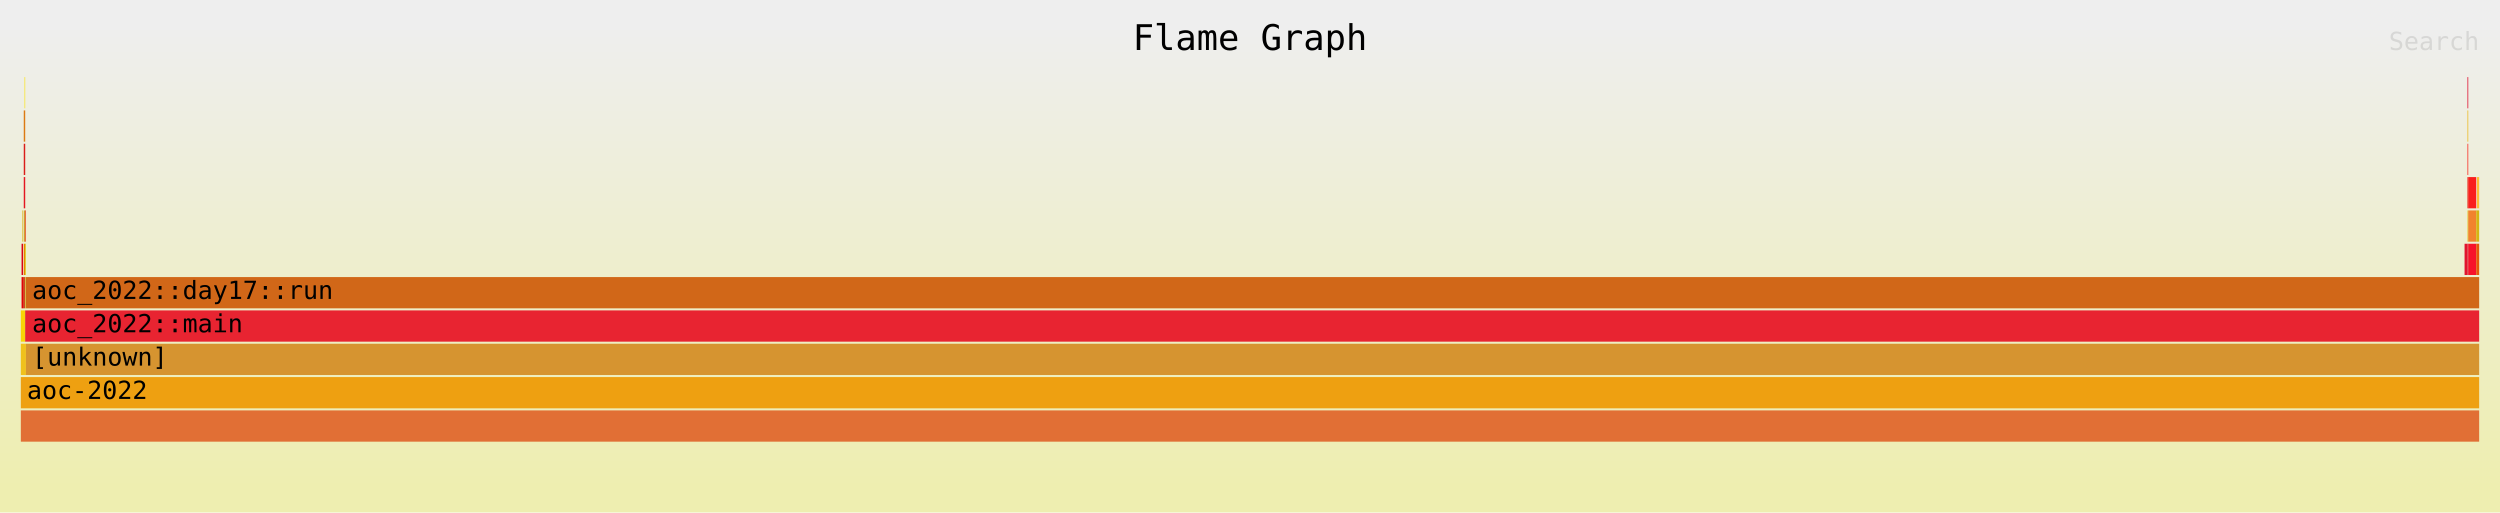
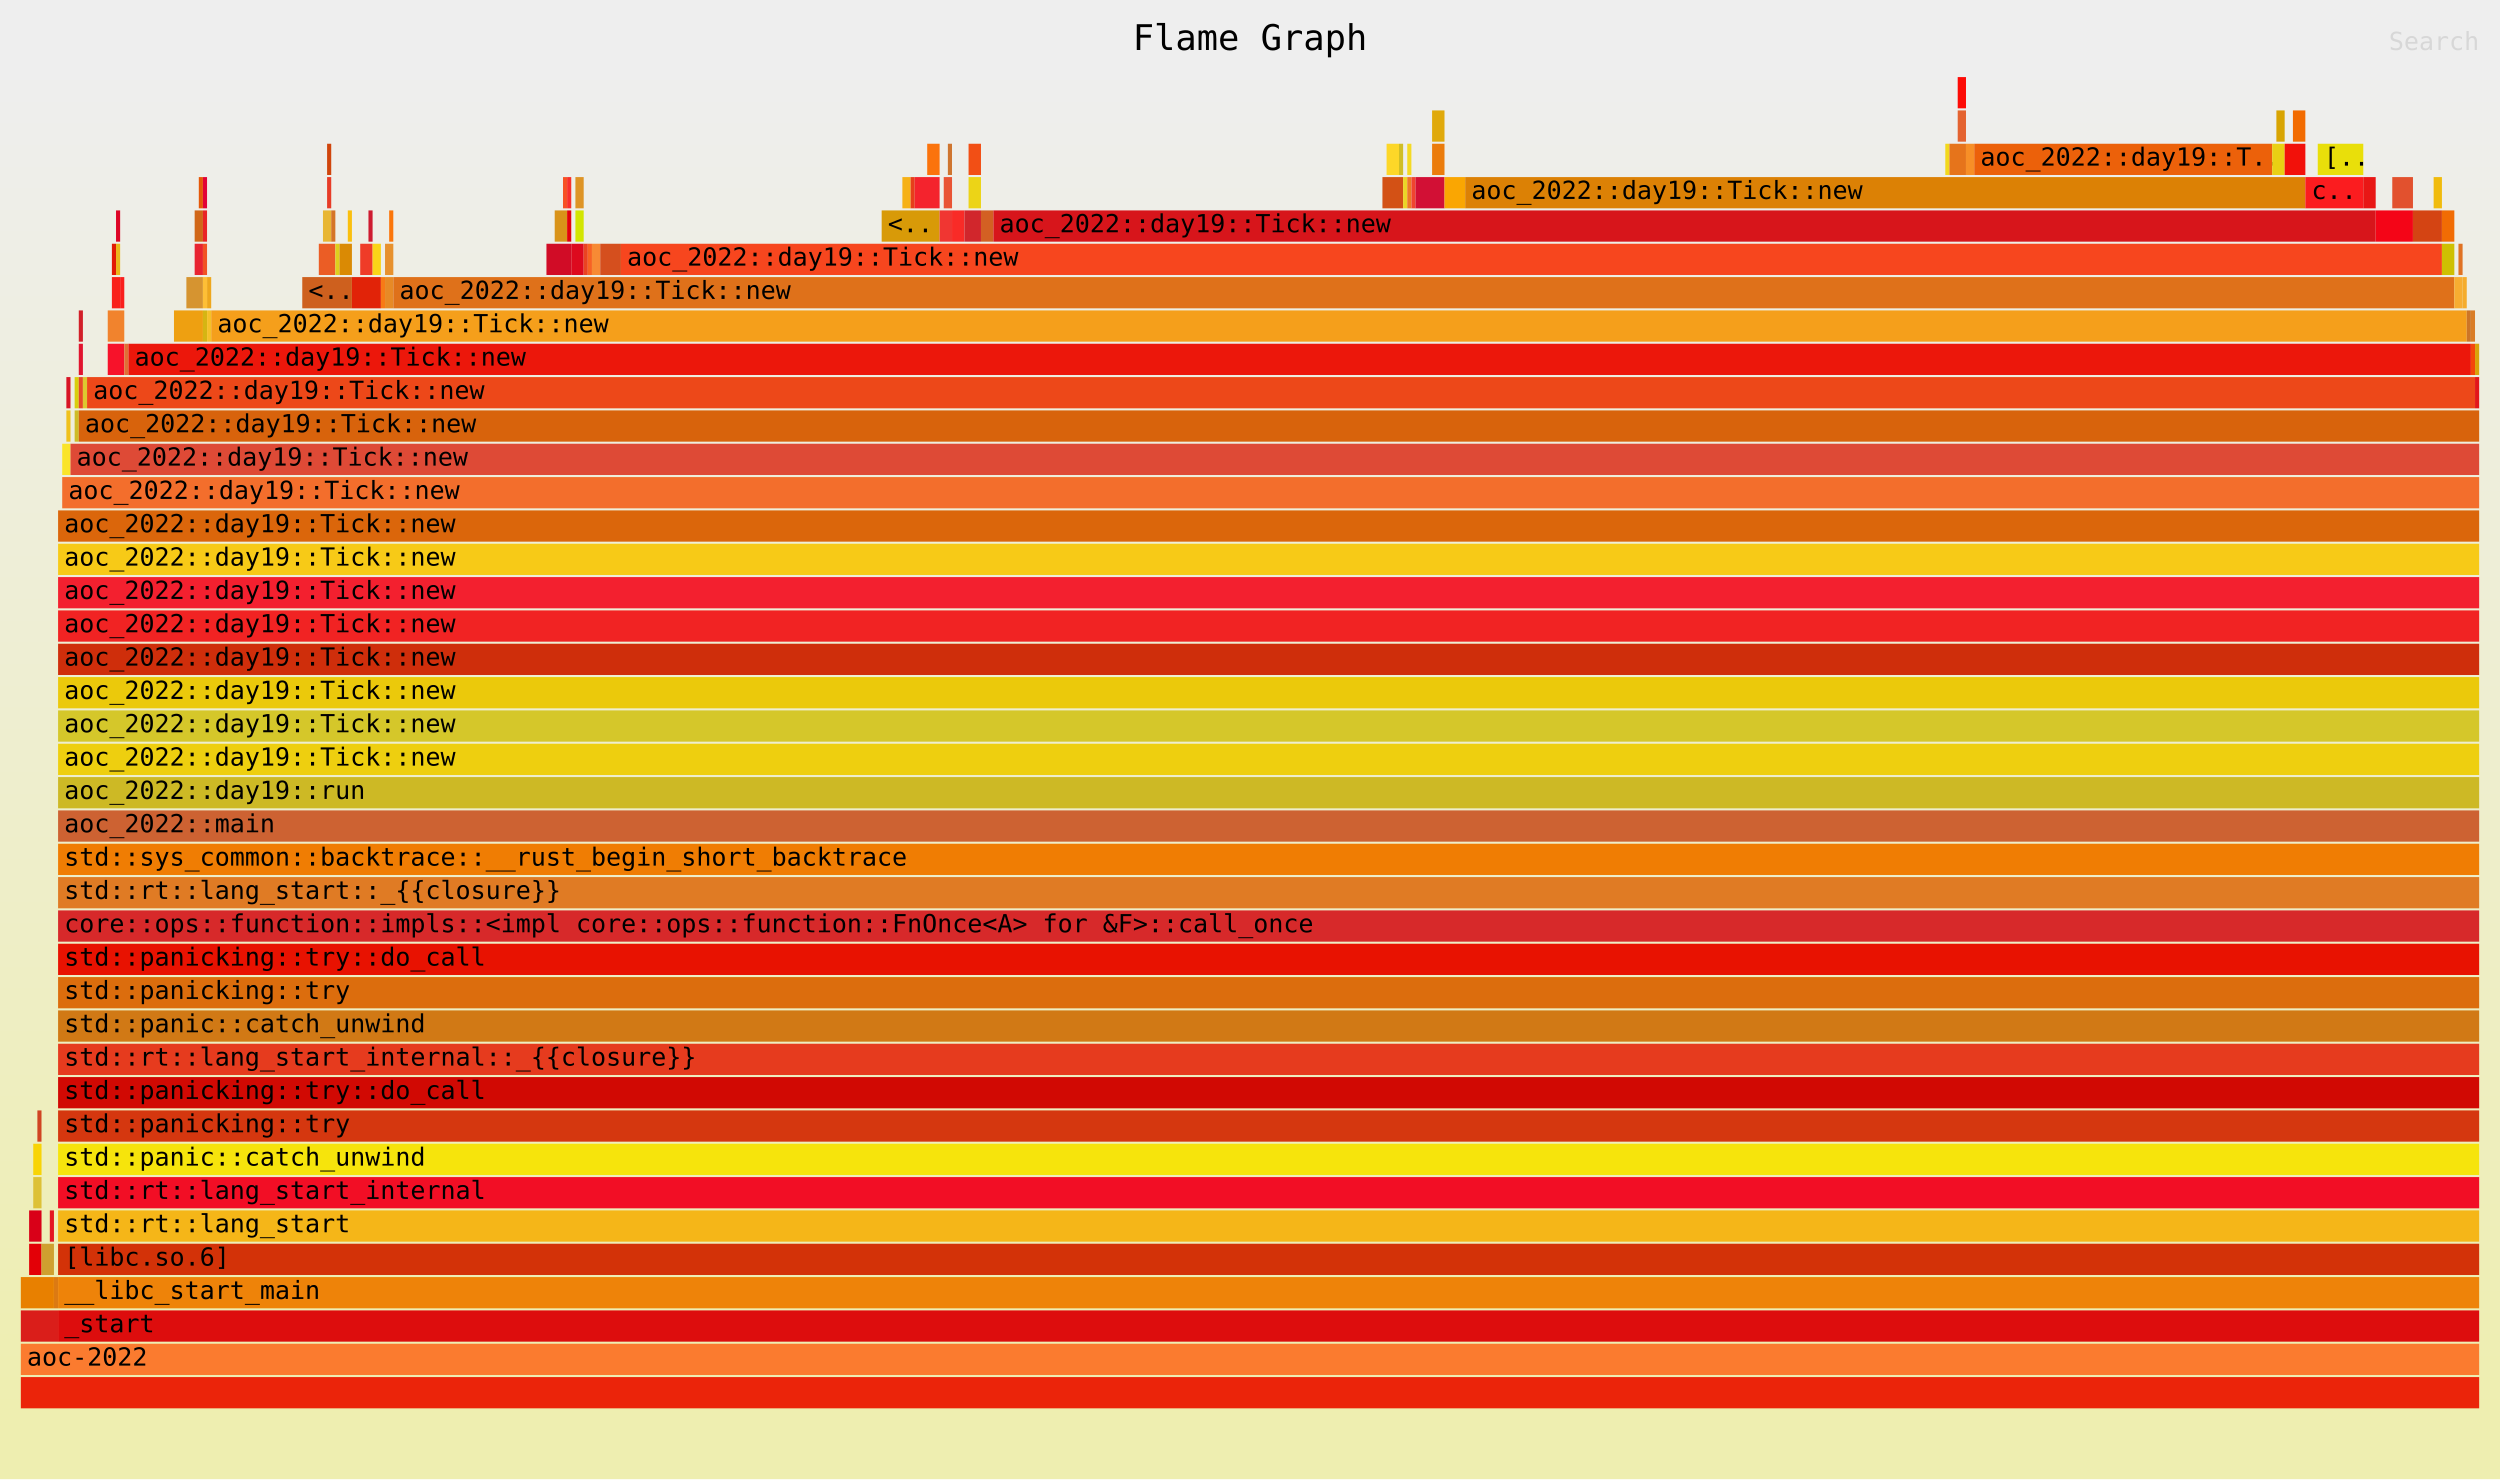
- <svg xmlns="http://www.w3.org/2000/svg" xmlns:ns1="http://github.com/jonhoo/inferno" version="1.1" width="1200" height="246" viewBox="0 0 1200 246">
+ <svg xmlns="http://www.w3.org/2000/svg" xmlns:ns1="http://github.com/jonhoo/inferno" version="1.1" width="1200" height="710" viewBox="0 0 1200 710">
  <defs>
    <linearGradient id="background" y1="0" y2="1" x1="0" x2="0">
      <stop stop-color="#eeeeee" offset="5%" />
      <stop stop-color="#eeeeb0" offset="95%" />
    </linearGradient>
  </defs>
  <style type="text/css">
text { font-family:monospace; font-size:12px }
#title { text-anchor:middle; font-size:17px; }
#matched { text-anchor:end; }
#search { text-anchor:end; opacity:0.1; cursor:pointer; }
#search:hover, #search.show { opacity:1; }
#subtitle { text-anchor:middle; font-color:rgb(160,160,160); }
#unzoom { cursor:pointer; }
#frames &gt; *:hover { stroke:black; stroke-width:0.5; cursor:pointer; }
.hide { display:none; }
.parent { opacity:0.5; }
</style>
-   <rect x="0" y="0" width="100%" height="246" fill="url(#background)" />
+   <rect x="0" y="0" width="100%" height="710" fill="url(#background)" />
  <text id="title" fill="rgb(0,0,0)" x="50%" y="24.00">Flame Graph</text>
-   <text id="details" fill="rgb(0,0,0)" x="10" y="229.00"> </text>
+   <text id="details" fill="rgb(0,0,0)" x="10" y="693.00"> </text>
  <text id="unzoom" class="hide" fill="rgb(0,0,0)" x="10" y="24.00">Reset Zoom</text>
  <text id="search" fill="rgb(0,0,0)" x="1190" y="24.00">Search</text>
-   <text id="matched" fill="rgb(0,0,0)" x="1190" y="229.00"> </text>
-   <svg id="frames" x="10" width="1180" total_samples="3366">
-     <g>
-       <rect x="0.03%" y="133" width="0.059%" height="15" fill="rgb(227,0,7)" ns1:x="1" ns1:w="2" />
-       <text x="0.28%" y="143.50" />
-     </g>
-     <g>
-       <rect x="0.03%" y="117" width="0.059%" height="15" fill="rgb(217,0,24)" ns1:x="1" ns1:w="2" />
-       <text x="0.28%" y="127.50" />
-     </g>
-     <g>
-       <rect x="0.059%" y="101" width="0.03%" height="15" fill="rgb(221,193,54)" ns1:x="2" ns1:w="1" />
-       <text x="0.309%" y="111.50" />
-     </g>
-     <g>
-       <rect x="0%" y="149" width="0.178%" height="15" fill="rgb(248,212,6)" ns1:x="0" ns1:w="6" />
-       <text x="0.25%" y="159.50" />
-     </g>
-     <g>
-       <rect x="0.089%" y="133" width="0.089%" height="15" fill="rgb(208,68,35)" ns1:x="3" ns1:w="3" />
-       <text x="0.339%" y="143.50" />
-     </g>
-     <g>
-       <rect x="0.119%" y="117" width="0.059%" height="15" fill="rgb(232,128,0)" ns1:x="4" ns1:w="2" />
-       <text x="0.369%" y="127.50" />
-     </g>
-     <g>
-       <rect x="0.119%" y="101" width="0.059%" height="15" fill="rgb(207,160,47)" ns1:x="4" ns1:w="2" />
-       <text x="0.369%" y="111.50" />
-     </g>
-     <g>
-       <rect x="0.119%" y="85" width="0.059%" height="15" fill="rgb(228,23,34)" ns1:x="4" ns1:w="2" />
-       <text x="0.369%" y="95.50" />
-     </g>
-     <g>
-       <rect x="0.119%" y="69" width="0.059%" height="15" fill="rgb(218,30,26)" ns1:x="4" ns1:w="2" />
-       <text x="0.369%" y="79.50" />
-     </g>
-     <g>
-       <rect x="0.119%" y="53" width="0.059%" height="15" fill="rgb(220,122,19)" ns1:x="4" ns1:w="2" />
-       <text x="0.369%" y="63.50" />
-     </g>
-     <g>
-       <rect x="0.148%" y="37" width="0.03%" height="15" fill="rgb(250,228,42)" ns1:x="5" ns1:w="1" />
-       <text x="0.399%" y="47.50" />
-     </g>
-     <g>
-       <rect x="0%" y="165" width="0.208%" height="15" fill="rgb(240,193,28)" ns1:x="0" ns1:w="7" />
-       <text x="0.25%" y="175.50" />
-     </g>
-     <g>
-       <rect x="0.178%" y="149" width="0.03%" height="15" fill="rgb(216,20,37)" ns1:x="6" ns1:w="1" />
-       <text x="0.428%" y="159.50" />
-     </g>
-     <g>
-       <rect x="0.178%" y="133" width="0.03%" height="15" fill="rgb(206,188,39)" ns1:x="6" ns1:w="1" />
-       <text x="0.428%" y="143.50" />
-     </g>
-     <g>
-       <rect x="0.178%" y="117" width="0.03%" height="15" fill="rgb(217,207,13)" ns1:x="6" ns1:w="1" />
-       <text x="0.428%" y="127.50" />
-     </g>
-     <g>
-       <rect x="0.178%" y="101" width="0.03%" height="15" fill="rgb(231,73,38)" ns1:x="6" ns1:w="1" />
-       <text x="0.428%" y="111.50" />
-     </g>
-     <g>
-       <rect x="99.406%" y="117" width="0.119%" height="15" fill="rgb(225,20,46)" ns1:x="3346" ns1:w="4" />
-       <text x="99.656%" y="127.50" />
-     </g>
-     <g>
-       <rect x="99.525%" y="117" width="0.03%" height="15" fill="rgb(210,31,41)" ns1:x="3350" ns1:w="1" />
-       <text x="99.775%" y="127.50" />
-     </g>
-     <g>
-       <rect x="99.525%" y="101" width="0.03%" height="15" fill="rgb(221,200,47)" ns1:x="3350" ns1:w="1" />
-       <text x="99.775%" y="111.50" />
-     </g>
-     <g>
-       <rect x="99.525%" y="85" width="0.03%" height="15" fill="rgb(226,26,5)" ns1:x="3350" ns1:w="1" />
-       <text x="99.775%" y="95.50" />
-     </g>
-     <g>
-       <rect x="99.525%" y="69" width="0.03%" height="15" fill="rgb(249,33,26)" ns1:x="3350" ns1:w="1" />
-       <text x="99.775%" y="79.50" />
-     </g>
-     <g>
-       <rect x="99.525%" y="53" width="0.03%" height="15" fill="rgb(235,183,28)" ns1:x="3350" ns1:w="1" />
-       <text x="99.775%" y="63.50" />
-     </g>
-     <g>
-       <rect x="99.525%" y="37" width="0.03%" height="15" fill="rgb(221,5,38)" ns1:x="3350" ns1:w="1" />
-       <text x="99.775%" y="47.50" />
-     </g>
-     <g>
-       <rect x="99.554%" y="117" width="0.327%" height="15" fill="rgb(247,18,42)" ns1:x="3351" ns1:w="11" />
-       <text x="99.804%" y="127.50" />
-     </g>
-     <g>
-       <rect x="99.554%" y="101" width="0.327%" height="15" fill="rgb(241,131,45)" ns1:x="3351" ns1:w="11" />
-       <text x="99.804%" y="111.50" />
-     </g>
-     <g>
-       <rect x="99.554%" y="85" width="0.327%" height="15" fill="rgb(249,31,29)" ns1:x="3351" ns1:w="11" />
-       <text x="99.804%" y="95.50" />
-     </g>
-     <g>
-       <rect x="0%" y="197" width="100%" height="15" fill="rgb(225,111,53)" ns1:x="0" ns1:w="3366" />
-       <text x="0.25%" y="207.50" />
-     </g>
-     <g>
-       <rect x="0%" y="181" width="100%" height="15" fill="rgb(238,160,17)" ns1:x="0" ns1:w="3366" />
-       <text x="0.25%" y="191.50">aoc-2022</text>
-     </g>
-     <g>
-       <rect x="0.208%" y="165" width="99.792%" height="15" fill="rgb(214,148,48)" ns1:x="7" ns1:w="3359" />
-       <text x="0.458%" y="175.50">[unknown]</text>
-     </g>
-     <g>
-       <rect x="0.208%" y="149" width="99.792%" height="15" fill="rgb(232,36,49)" ns1:x="7" ns1:w="3359" />
-       <text x="0.458%" y="159.50">aoc_2022::main</text>
-     </g>
-     <g>
-       <rect x="0.208%" y="133" width="99.792%" height="15" fill="rgb(209,103,24)" ns1:x="7" ns1:w="3359" />
-       <text x="0.458%" y="143.50">aoc_2022::day17::run</text>
-     </g>
-     <g>
-       <rect x="99.881%" y="117" width="0.119%" height="15" fill="rgb(229,88,8)" ns1:x="3362" ns1:w="4" />
-       <text x="100.131%" y="127.50" />
-     </g>
-     <g>
-       <rect x="99.881%" y="101" width="0.119%" height="15" fill="rgb(213,181,19)" ns1:x="3362" ns1:w="4" />
-       <text x="100.131%" y="111.50" />
-     </g>
-     <g>
-       <rect x="99.911%" y="85" width="0.089%" height="15" fill="rgb(254,191,54)" ns1:x="3363" ns1:w="3" />
-       <text x="100.161%" y="95.50" />
+   <text id="matched" fill="rgb(0,0,0)" x="1190" y="693.00"> </text>
+   <svg id="frames" x="10" width="1180" total_samples="594">
+     <g>
+       <rect x="0.337%" y="597" width="0.505%" height="15" fill="rgb(227,0,7)" ns1:x="2" ns1:w="3" />
+       <text x="0.587%" y="607.50" />
+     </g>
+     <g>
+       <rect x="0.337%" y="581" width="0.505%" height="15" fill="rgb(217,0,24)" ns1:x="2" ns1:w="3" />
+       <text x="0.587%" y="591.50" />
+     </g>
+     <g>
+       <rect x="0.505%" y="565" width="0.337%" height="15" fill="rgb(221,193,54)" ns1:x="3" ns1:w="2" />
+       <text x="0.755%" y="575.50" />
+     </g>
+     <g>
+       <rect x="0.505%" y="549" width="0.337%" height="15" fill="rgb(248,212,6)" ns1:x="3" ns1:w="2" />
+       <text x="0.755%" y="559.50" />
+     </g>
+     <g>
+       <rect x="0.673%" y="533" width="0.168%" height="15" fill="rgb(208,68,35)" ns1:x="4" ns1:w="1" />
+       <text x="0.923%" y="543.50" />
+     </g>
+     <g>
+       <rect x="0%" y="613" width="1.347%" height="15" fill="rgb(232,128,0)" ns1:x="0" ns1:w="8" />
+       <text x="0.25%" y="623.50" />
+     </g>
+     <g>
+       <rect x="0.842%" y="597" width="0.505%" height="15" fill="rgb(207,160,47)" ns1:x="5" ns1:w="3" />
+       <text x="1.092%" y="607.50" />
+     </g>
+     <g>
+       <rect x="1.179%" y="581" width="0.168%" height="15" fill="rgb(228,23,34)" ns1:x="7" ns1:w="1" />
+       <text x="1.429%" y="591.50" />
+     </g>
+     <g>
+       <rect x="0%" y="629" width="1.515%" height="15" fill="rgb(218,30,26)" ns1:x="0" ns1:w="9" />
+       <text x="0.25%" y="639.50" />
+     </g>
+     <g>
+       <rect x="1.347%" y="613" width="0.168%" height="15" fill="rgb(220,122,19)" ns1:x="8" ns1:w="1" />
+       <text x="1.597%" y="623.50" />
+     </g>
+     <g>
+       <rect x="1.683%" y="213" width="0.337%" height="15" fill="rgb(250,228,42)" ns1:x="10" ns1:w="2" />
+       <text x="1.933%" y="223.50" />
+     </g>
+     <g>
+       <rect x="1.852%" y="197" width="0.168%" height="15" fill="rgb(240,193,28)" ns1:x="11" ns1:w="1" />
+       <text x="2.102%" y="207.50" />
+     </g>
+     <g>
+       <rect x="1.852%" y="181" width="0.168%" height="15" fill="rgb(216,20,37)" ns1:x="11" ns1:w="1" />
+       <text x="2.102%" y="191.50" />
+     </g>
+     <g>
+       <rect x="2.189%" y="197" width="0.168%" height="15" fill="rgb(206,188,39)" ns1:x="13" ns1:w="1" />
+       <text x="2.439%" y="207.50" />
+     </g>
+     <g>
+       <rect x="2.189%" y="181" width="0.168%" height="15" fill="rgb(217,207,13)" ns1:x="13" ns1:w="1" />
+       <text x="2.439%" y="191.50" />
+     </g>
+     <g>
+       <rect x="2.357%" y="181" width="0.168%" height="15" fill="rgb(231,73,38)" ns1:x="14" ns1:w="1" />
+       <text x="2.607%" y="191.50" />
+     </g>
+     <g>
+       <rect x="2.357%" y="165" width="0.168%" height="15" fill="rgb(225,20,46)" ns1:x="14" ns1:w="1" />
+       <text x="2.607%" y="175.50" />
+     </g>
+     <g>
+       <rect x="2.357%" y="149" width="0.168%" height="15" fill="rgb(210,31,41)" ns1:x="14" ns1:w="1" />
+       <text x="2.607%" y="159.50" />
+     </g>
+     <g>
+       <rect x="2.525%" y="181" width="0.168%" height="15" fill="rgb(221,200,47)" ns1:x="15" ns1:w="1" />
+       <text x="2.775%" y="191.50" />
+     </g>
+     <g>
+       <rect x="3.704%" y="117" width="0.168%" height="15" fill="rgb(226,26,5)" ns1:x="22" ns1:w="1" />
+       <text x="3.954%" y="127.50" />
+     </g>
+     <g>
+       <rect x="3.704%" y="133" width="0.337%" height="15" fill="rgb(249,33,26)" ns1:x="22" ns1:w="2" />
+       <text x="3.954%" y="143.50" />
+     </g>
+     <g>
+       <rect x="3.872%" y="117" width="0.168%" height="15" fill="rgb(235,183,28)" ns1:x="23" ns1:w="1" />
+       <text x="4.122%" y="127.50" />
+     </g>
+     <g>
+       <rect x="3.872%" y="101" width="0.168%" height="15" fill="rgb(221,5,38)" ns1:x="23" ns1:w="1" />
+       <text x="4.122%" y="111.50" />
+     </g>
+     <g>
+       <rect x="3.535%" y="165" width="0.673%" height="15" fill="rgb(247,18,42)" ns1:x="21" ns1:w="4" />
+       <text x="3.785%" y="175.50" />
+     </g>
+     <g>
+       <rect x="3.535%" y="149" width="0.673%" height="15" fill="rgb(241,131,45)" ns1:x="21" ns1:w="4" />
+       <text x="3.785%" y="159.50" />
+     </g>
+     <g>
+       <rect x="4.04%" y="133" width="0.168%" height="15" fill="rgb(249,31,29)" ns1:x="24" ns1:w="1" />
+       <text x="4.29%" y="143.50" />
+     </g>
+     <g>
+       <rect x="4.209%" y="165" width="0.168%" height="15" fill="rgb(225,111,53)" ns1:x="25" ns1:w="1" />
+       <text x="4.459%" y="175.50" />
+     </g>
+     <g>
+       <rect x="6.229%" y="149" width="1.179%" height="15" fill="rgb(238,160,17)" ns1:x="37" ns1:w="7" />
+       <text x="6.479%" y="159.50" />
+     </g>
+     <g>
+       <rect x="6.734%" y="133" width="0.673%" height="15" fill="rgb(214,148,48)" ns1:x="40" ns1:w="4" />
+       <text x="6.984%" y="143.50" />
+     </g>
+     <g>
+       <rect x="7.071%" y="117" width="0.337%" height="15" fill="rgb(232,36,49)" ns1:x="42" ns1:w="2" />
+       <text x="7.321%" y="127.50" />
+     </g>
+     <g>
+       <rect x="7.071%" y="101" width="0.337%" height="15" fill="rgb(209,103,24)" ns1:x="42" ns1:w="2" />
+       <text x="7.321%" y="111.50" />
+     </g>
+     <g>
+       <rect x="7.239%" y="85" width="0.168%" height="15" fill="rgb(229,88,8)" ns1:x="43" ns1:w="1" />
+       <text x="7.489%" y="95.50" />
+     </g>
+     <g>
+       <rect x="7.407%" y="149" width="0.168%" height="15" fill="rgb(213,181,19)" ns1:x="44" ns1:w="1" />
+       <text x="7.657%" y="159.50" />
+     </g>
+     <g>
+       <rect x="7.407%" y="133" width="0.168%" height="15" fill="rgb(254,191,54)" ns1:x="44" ns1:w="1" />
+       <text x="7.657%" y="143.50" />
+     </g>
+     <g>
+       <rect x="7.407%" y="117" width="0.168%" height="15" fill="rgb(241,83,37)" ns1:x="44" ns1:w="1" />
+       <text x="7.657%" y="127.50" />
+     </g>
+     <g>
+       <rect x="7.407%" y="101" width="0.168%" height="15" fill="rgb(233,36,39)" ns1:x="44" ns1:w="1" />
+       <text x="7.657%" y="111.50" />
+     </g>
+     <g>
+       <rect x="7.407%" y="85" width="0.168%" height="15" fill="rgb(226,3,54)" ns1:x="44" ns1:w="1" />
+       <text x="7.657%" y="95.50" />
+     </g>
+     <g>
+       <rect x="7.576%" y="149" width="0.168%" height="15" fill="rgb(245,192,40)" ns1:x="45" ns1:w="1" />
+       <text x="7.826%" y="159.50" />
+     </g>
+     <g>
+       <rect x="7.576%" y="133" width="0.168%" height="15" fill="rgb(238,167,29)" ns1:x="45" ns1:w="1" />
+       <text x="7.826%" y="143.50" />
+     </g>
+     <g>
+       <rect x="12.29%" y="101" width="0.337%" height="15" fill="rgb(232,182,51)" ns1:x="73" ns1:w="2" />
+       <text x="12.54%" y="111.50" />
+     </g>
+     <g>
+       <rect x="12.458%" y="85" width="0.168%" height="15" fill="rgb(231,60,39)" ns1:x="74" ns1:w="1" />
+       <text x="12.708%" y="95.50" />
+     </g>
+     <g>
+       <rect x="12.458%" y="69" width="0.168%" height="15" fill="rgb(208,69,12)" ns1:x="74" ns1:w="1" />
+       <text x="12.708%" y="79.50" />
+     </g>
+     <g>
+       <rect x="12.121%" y="117" width="0.673%" height="15" fill="rgb(235,93,37)" ns1:x="72" ns1:w="4" />
+       <text x="12.371%" y="127.50" />
+     </g>
+     <g>
+       <rect x="12.626%" y="101" width="0.168%" height="15" fill="rgb(213,116,39)" ns1:x="75" ns1:w="1" />
+       <text x="12.876%" y="111.50" />
+     </g>
+     <g>
+       <rect x="12.795%" y="117" width="0.168%" height="15" fill="rgb(222,207,29)" ns1:x="76" ns1:w="1" />
+       <text x="13.045%" y="127.50" />
+     </g>
+     <g>
+       <rect x="11.448%" y="133" width="2.02%" height="15" fill="rgb(206,96,30)" ns1:x="68" ns1:w="12" />
+       <text x="11.698%" y="143.50">&lt;..</text>
+     </g>
+     <g>
+       <rect x="12.963%" y="117" width="0.505%" height="15" fill="rgb(218,138,4)" ns1:x="77" ns1:w="3" />
+       <text x="13.213%" y="127.50" />
+     </g>
+     <g>
+       <rect x="13.3%" y="101" width="0.168%" height="15" fill="rgb(250,191,14)" ns1:x="79" ns1:w="1" />
+       <text x="13.55%" y="111.50" />
+     </g>
+     <g>
+       <rect x="13.805%" y="117" width="0.505%" height="15" fill="rgb(239,60,40)" ns1:x="82" ns1:w="3" />
+       <text x="14.055%" y="127.50" />
+     </g>
+     <g>
+       <rect x="14.141%" y="101" width="0.168%" height="15" fill="rgb(206,27,48)" ns1:x="84" ns1:w="1" />
+       <text x="14.391%" y="111.50" />
+     </g>
+     <g>
+       <rect x="13.468%" y="133" width="1.179%" height="15" fill="rgb(225,35,8)" ns1:x="80" ns1:w="7" />
+       <text x="13.718%" y="143.50" />
+     </g>
+     <g>
+       <rect x="14.31%" y="117" width="0.337%" height="15" fill="rgb(250,213,24)" ns1:x="85" ns1:w="2" />
+       <text x="14.56%" y="127.50" />
+     </g>
+     <g>
+       <rect x="14.646%" y="133" width="0.168%" height="15" fill="rgb(247,123,22)" ns1:x="87" ns1:w="1" />
+       <text x="14.896%" y="143.50" />
+     </g>
+     <g>
+       <rect x="14.815%" y="133" width="0.337%" height="15" fill="rgb(231,138,38)" ns1:x="88" ns1:w="2" />
+       <text x="15.065%" y="143.50" />
+     </g>
+     <g>
+       <rect x="14.815%" y="117" width="0.337%" height="15" fill="rgb(231,145,46)" ns1:x="88" ns1:w="2" />
+       <text x="15.065%" y="127.50" />
+     </g>
+     <g>
+       <rect x="14.983%" y="101" width="0.168%" height="15" fill="rgb(251,118,11)" ns1:x="89" ns1:w="1" />
+       <text x="15.233%" y="111.50" />
+     </g>
+     <g>
+       <rect x="21.717%" y="101" width="0.505%" height="15" fill="rgb(217,147,25)" ns1:x="129" ns1:w="3" />
+       <text x="21.967%" y="111.50" />
+     </g>
+     <g>
+       <rect x="22.054%" y="85" width="0.168%" height="15" fill="rgb(247,81,37)" ns1:x="131" ns1:w="1" />
+       <text x="22.304%" y="95.50" />
+     </g>
+     <g>
+       <rect x="21.381%" y="117" width="1.01%" height="15" fill="rgb(209,12,38)" ns1:x="127" ns1:w="6" />
+       <text x="21.631%" y="127.50" />
+     </g>
+     <g>
+       <rect x="22.222%" y="101" width="0.168%" height="15" fill="rgb(227,1,9)" ns1:x="132" ns1:w="1" />
+       <text x="22.472%" y="111.50" />
+     </g>
+     <g>
+       <rect x="22.222%" y="85" width="0.168%" height="15" fill="rgb(248,47,43)" ns1:x="132" ns1:w="1" />
+       <text x="22.472%" y="95.50" />
+     </g>
+     <g>
+       <rect x="22.391%" y="117" width="0.505%" height="15" fill="rgb(221,10,30)" ns1:x="133" ns1:w="3" />
+       <text x="22.641%" y="127.50" />
+     </g>
+     <g>
+       <rect x="22.559%" y="101" width="0.337%" height="15" fill="rgb(210,229,1)" ns1:x="134" ns1:w="2" />
+       <text x="22.809%" y="111.50" />
+     </g>
+     <g>
+       <rect x="22.559%" y="85" width="0.337%" height="15" fill="rgb(222,148,37)" ns1:x="134" ns1:w="2" />
+       <text x="22.809%" y="95.50" />
+     </g>
+     <g>
+       <rect x="22.896%" y="117" width="0.168%" height="15" fill="rgb(234,67,33)" ns1:x="136" ns1:w="1" />
+       <text x="23.146%" y="127.50" />
+     </g>
+     <g>
+       <rect x="23.064%" y="117" width="0.168%" height="15" fill="rgb(247,98,35)" ns1:x="137" ns1:w="1" />
+       <text x="23.314%" y="127.50" />
+     </g>
+     <g>
+       <rect x="23.232%" y="117" width="0.337%" height="15" fill="rgb(247,138,52)" ns1:x="138" ns1:w="2" />
+       <text x="23.482%" y="127.50" />
+     </g>
+     <g>
+       <rect x="23.569%" y="117" width="0.842%" height="15" fill="rgb(213,79,30)" ns1:x="140" ns1:w="5" />
+       <text x="23.819%" y="127.50" />
+     </g>
+     <g>
+       <rect x="35.859%" y="85" width="0.337%" height="15" fill="rgb(246,177,23)" ns1:x="213" ns1:w="2" />
+       <text x="36.109%" y="95.50" />
+     </g>
+     <g>
+       <rect x="36.195%" y="85" width="0.168%" height="15" fill="rgb(230,62,27)" ns1:x="215" ns1:w="1" />
+       <text x="36.445%" y="95.50" />
+     </g>
+     <g>
+       <rect x="35.017%" y="101" width="2.357%" height="15" fill="rgb(216,154,8)" ns1:x="208" ns1:w="14" />
+       <text x="35.267%" y="111.50">&lt;..</text>
+     </g>
+     <g>
+       <rect x="36.364%" y="85" width="1.01%" height="15" fill="rgb(244,35,45)" ns1:x="216" ns1:w="6" />
+       <text x="36.614%" y="95.50" />
+     </g>
+     <g>
+       <rect x="36.869%" y="69" width="0.505%" height="15" fill="rgb(251,115,12)" ns1:x="219" ns1:w="3" />
+       <text x="37.119%" y="79.50" />
+     </g>
+     <g>
+       <rect x="37.374%" y="101" width="0.505%" height="15" fill="rgb(240,54,50)" ns1:x="222" ns1:w="3" />
+       <text x="37.624%" y="111.50" />
+     </g>
+     <g>
+       <rect x="37.542%" y="85" width="0.337%" height="15" fill="rgb(233,84,52)" ns1:x="223" ns1:w="2" />
+       <text x="37.792%" y="95.50" />
+     </g>
+     <g>
+       <rect x="37.71%" y="69" width="0.168%" height="15" fill="rgb(207,117,47)" ns1:x="224" ns1:w="1" />
+       <text x="37.96%" y="79.50" />
+     </g>
+     <g>
+       <rect x="37.879%" y="101" width="0.505%" height="15" fill="rgb(249,43,39)" ns1:x="225" ns1:w="3" />
+       <text x="38.129%" y="111.50" />
+     </g>
+     <g>
+       <rect x="38.384%" y="101" width="0.673%" height="15" fill="rgb(209,38,44)" ns1:x="228" ns1:w="4" />
+       <text x="38.634%" y="111.50" />
+     </g>
+     <g>
+       <rect x="38.552%" y="85" width="0.505%" height="15" fill="rgb(236,212,23)" ns1:x="229" ns1:w="3" />
+       <text x="38.802%" y="95.50" />
+     </g>
+     <g>
+       <rect x="38.552%" y="69" width="0.505%" height="15" fill="rgb(242,79,21)" ns1:x="229" ns1:w="3" />
+       <text x="38.802%" y="79.50" />
+     </g>
+     <g>
+       <rect x="39.057%" y="101" width="0.505%" height="15" fill="rgb(211,96,35)" ns1:x="232" ns1:w="3" />
+       <text x="39.307%" y="111.50" />
+     </g>
+     <g>
+       <rect x="55.556%" y="69" width="0.505%" height="15" fill="rgb(253,215,40)" ns1:x="330" ns1:w="3" />
+       <text x="55.806%" y="79.50" />
+     </g>
+     <g>
+       <rect x="55.387%" y="85" width="0.842%" height="15" fill="rgb(211,81,21)" ns1:x="329" ns1:w="5" />
+       <text x="55.637%" y="95.50" />
+     </g>
+     <g>
+       <rect x="56.061%" y="69" width="0.168%" height="15" fill="rgb(208,190,38)" ns1:x="333" ns1:w="1" />
+       <text x="56.311%" y="79.50" />
+     </g>
+     <g>
+       <rect x="56.229%" y="85" width="0.168%" height="15" fill="rgb(235,213,38)" ns1:x="334" ns1:w="1" />
+       <text x="56.479%" y="95.50" />
+     </g>
+     <g>
+       <rect x="56.397%" y="85" width="0.168%" height="15" fill="rgb(237,122,38)" ns1:x="335" ns1:w="1" />
+       <text x="56.647%" y="95.50" />
+     </g>
+     <g>
+       <rect x="56.397%" y="69" width="0.168%" height="15" fill="rgb(244,218,35)" ns1:x="335" ns1:w="1" />
+       <text x="56.647%" y="79.50" />
+     </g>
+     <g>
+       <rect x="56.566%" y="85" width="0.168%" height="15" fill="rgb(240,68,47)" ns1:x="336" ns1:w="1" />
+       <text x="56.816%" y="95.50" />
+     </g>
+     <g>
+       <rect x="56.734%" y="85" width="1.179%" height="15" fill="rgb(210,16,53)" ns1:x="337" ns1:w="7" />
+       <text x="56.984%" y="95.50" />
+     </g>
+     <g>
+       <rect x="57.407%" y="69" width="0.505%" height="15" fill="rgb(235,124,12)" ns1:x="341" ns1:w="3" />
+       <text x="57.657%" y="79.50" />
+     </g>
+     <g>
+       <rect x="57.407%" y="53" width="0.505%" height="15" fill="rgb(224,169,11)" ns1:x="341" ns1:w="3" />
+       <text x="57.657%" y="63.50" />
+     </g>
+     <g>
+       <rect x="57.913%" y="85" width="0.842%" height="15" fill="rgb(250,166,2)" ns1:x="344" ns1:w="5" />
+       <text x="58.163%" y="95.50" />
+     </g>
+     <g>
+       <rect x="78.283%" y="69" width="0.168%" height="15" fill="rgb(242,216,29)" ns1:x="465" ns1:w="1" />
+       <text x="78.533%" y="79.50" />
+     </g>
+     <g>
+       <rect x="78.451%" y="69" width="0.673%" height="15" fill="rgb(230,116,27)" ns1:x="466" ns1:w="4" />
+       <text x="78.701%" y="79.50" />
+     </g>
+     <g>
+       <rect x="78.788%" y="53" width="0.337%" height="15" fill="rgb(228,99,48)" ns1:x="468" ns1:w="2" />
+       <text x="79.038%" y="63.50" />
+     </g>
+     <g>
+       <rect x="78.788%" y="37" width="0.337%" height="15" fill="rgb(253,11,6)" ns1:x="468" ns1:w="2" />
+       <text x="79.038%" y="47.50" />
+     </g>
+     <g>
+       <rect x="79.125%" y="69" width="0.337%" height="15" fill="rgb(247,143,39)" ns1:x="470" ns1:w="2" />
+       <text x="79.375%" y="79.50" />
+     </g>
+     <g>
+       <rect x="79.461%" y="69" width="12.121%" height="15" fill="rgb(236,97,10)" ns1:x="472" ns1:w="72" />
+       <text x="79.711%" y="79.50">aoc_2022::day19::T..</text>
+     </g>
+     <g>
+       <rect x="91.582%" y="69" width="0.505%" height="15" fill="rgb(233,208,19)" ns1:x="544" ns1:w="3" />
+       <text x="91.832%" y="79.50" />
+     </g>
+     <g>
+       <rect x="91.751%" y="53" width="0.337%" height="15" fill="rgb(216,164,2)" ns1:x="545" ns1:w="2" />
+       <text x="92.001%" y="63.50" />
+     </g>
+     <g>
+       <rect x="58.754%" y="85" width="34.175%" height="15" fill="rgb(220,129,5)" ns1:x="349" ns1:w="203" />
+       <text x="59.004%" y="95.50">aoc_2022::day19::Tick::new</text>
+     </g>
+     <g>
+       <rect x="92.088%" y="69" width="0.842%" height="15" fill="rgb(242,17,10)" ns1:x="547" ns1:w="5" />
+       <text x="92.338%" y="79.50" />
+     </g>
+     <g>
+       <rect x="92.424%" y="53" width="0.505%" height="15" fill="rgb(242,107,0)" ns1:x="549" ns1:w="3" />
+       <text x="92.674%" y="63.50" />
+     </g>
+     <g>
+       <rect x="92.929%" y="85" width="2.357%" height="15" fill="rgb(251,28,31)" ns1:x="552" ns1:w="14" />
+       <text x="93.179%" y="95.50">c..</text>
+     </g>
+     <g>
+       <rect x="93.434%" y="69" width="1.852%" height="15" fill="rgb(233,223,10)" ns1:x="555" ns1:w="11" />
+       <text x="93.684%" y="79.50">[..</text>
+     </g>
+     <g>
+       <rect x="39.562%" y="101" width="56.229%" height="15" fill="rgb(215,21,27)" ns1:x="235" ns1:w="334" />
+       <text x="39.812%" y="111.50">aoc_2022::day19::Tick::new</text>
+     </g>
+     <g>
+       <rect x="95.286%" y="85" width="0.505%" height="15" fill="rgb(232,23,21)" ns1:x="566" ns1:w="3" />
+       <text x="95.536%" y="95.50" />
+     </g>
+     <g>
+       <rect x="95.791%" y="101" width="1.515%" height="15" fill="rgb(244,5,23)" ns1:x="569" ns1:w="9" />
+       <text x="96.041%" y="111.50" />
+     </g>
+     <g>
+       <rect x="96.465%" y="85" width="0.842%" height="15" fill="rgb(226,81,46)" ns1:x="573" ns1:w="5" />
+       <text x="96.715%" y="95.50" />
+     </g>
+     <g>
+       <rect x="24.411%" y="117" width="74.074%" height="15" fill="rgb(247,70,30)" ns1:x="145" ns1:w="440" />
+       <text x="24.661%" y="127.50">aoc_2022::day19::Tick::new</text>
+     </g>
+     <g>
+       <rect x="97.306%" y="101" width="1.179%" height="15" fill="rgb(212,68,19)" ns1:x="578" ns1:w="7" />
+       <text x="97.556%" y="111.50" />
+     </g>
+     <g>
+       <rect x="98.148%" y="85" width="0.337%" height="15" fill="rgb(240,187,13)" ns1:x="583" ns1:w="2" />
+       <text x="98.398%" y="95.50" />
+     </g>
+     <g>
+       <rect x="15.152%" y="133" width="83.838%" height="15" fill="rgb(223,113,26)" ns1:x="90" ns1:w="498" />
+       <text x="15.402%" y="143.50">aoc_2022::day19::Tick::new</text>
+     </g>
+     <g>
+       <rect x="98.485%" y="117" width="0.505%" height="15" fill="rgb(206,192,2)" ns1:x="585" ns1:w="3" />
+       <text x="98.735%" y="127.50" />
+     </g>
+     <g>
+       <rect x="98.485%" y="101" width="0.505%" height="15" fill="rgb(241,108,4)" ns1:x="585" ns1:w="3" />
+       <text x="98.735%" y="111.50" />
+     </g>
+     <g>
+       <rect x="98.99%" y="133" width="0.337%" height="15" fill="rgb(247,173,49)" ns1:x="588" ns1:w="2" />
+       <text x="99.24%" y="143.50" />
+     </g>
+     <g>
+       <rect x="99.158%" y="117" width="0.168%" height="15" fill="rgb(224,114,35)" ns1:x="589" ns1:w="1" />
+       <text x="99.408%" y="127.50" />
+     </g>
+     <g>
+       <rect x="7.744%" y="149" width="91.751%" height="15" fill="rgb(245,159,27)" ns1:x="46" ns1:w="545" />
+       <text x="7.994%" y="159.50">aoc_2022::day19::Tick::new</text>
+     </g>
+     <g>
+       <rect x="99.327%" y="133" width="0.168%" height="15" fill="rgb(245,172,44)" ns1:x="590" ns1:w="1" />
+       <text x="99.577%" y="143.50" />
+     </g>
+     <g>
+       <rect x="4.377%" y="165" width="95.286%" height="15" fill="rgb(236,23,11)" ns1:x="26" ns1:w="566" />
+       <text x="4.627%" y="175.50">aoc_2022::day19::Tick::new</text>
+     </g>
+     <g>
+       <rect x="99.495%" y="149" width="0.168%" height="15" fill="rgb(205,117,38)" ns1:x="591" ns1:w="1" />
+       <text x="99.745%" y="159.50" />
+     </g>
+     <g>
+       <rect x="2.694%" y="181" width="97.138%" height="15" fill="rgb(237,72,25)" ns1:x="16" ns1:w="577" />
+       <text x="2.944%" y="191.50">aoc_2022::day19::Tick::new</text>
+     </g>
+     <g>
+       <rect x="99.663%" y="165" width="0.168%" height="15" fill="rgb(244,70,9)" ns1:x="592" ns1:w="1" />
+       <text x="99.913%" y="175.50" />
+     </g>
+     <g>
+       <rect x="99.663%" y="149" width="0.168%" height="15" fill="rgb(217,125,39)" ns1:x="592" ns1:w="1" />
+       <text x="99.913%" y="159.50" />
+     </g>
+     <g>
+       <rect x="0%" y="661" width="100%" height="15" fill="rgb(235,36,10)" ns1:x="0" ns1:w="594" />
+       <text x="0.25%" y="671.50" />
+     </g>
+     <g>
+       <rect x="0%" y="645" width="100%" height="15" fill="rgb(251,123,47)" ns1:x="0" ns1:w="594" />
+       <text x="0.25%" y="655.50">aoc-2022</text>
+     </g>
+     <g>
+       <rect x="1.515%" y="629" width="98.485%" height="15" fill="rgb(221,13,13)" ns1:x="9" ns1:w="585" />
+       <text x="1.765%" y="639.50">_start</text>
+     </g>
+     <g>
+       <rect x="1.515%" y="613" width="98.485%" height="15" fill="rgb(238,131,9)" ns1:x="9" ns1:w="585" />
+       <text x="1.765%" y="623.50">__libc_start_main</text>
+     </g>
+     <g>
+       <rect x="1.515%" y="597" width="98.485%" height="15" fill="rgb(211,50,8)" ns1:x="9" ns1:w="585" />
+       <text x="1.765%" y="607.50">[libc.so.6]</text>
+     </g>
+     <g>
+       <rect x="1.515%" y="581" width="98.485%" height="15" fill="rgb(245,182,24)" ns1:x="9" ns1:w="585" />
+       <text x="1.765%" y="591.50">std::rt::lang_start</text>
+     </g>
+     <g>
+       <rect x="1.515%" y="565" width="98.485%" height="15" fill="rgb(242,14,37)" ns1:x="9" ns1:w="585" />
+       <text x="1.765%" y="575.50">std::rt::lang_start_internal</text>
+     </g>
+     <g>
+       <rect x="1.515%" y="549" width="98.485%" height="15" fill="rgb(246,228,12)" ns1:x="9" ns1:w="585" />
+       <text x="1.765%" y="559.50">std::panic::catch_unwind</text>
+     </g>
+     <g>
+       <rect x="1.515%" y="533" width="98.485%" height="15" fill="rgb(213,55,15)" ns1:x="9" ns1:w="585" />
+       <text x="1.765%" y="543.50">std::panicking::try</text>
+     </g>
+     <g>
+       <rect x="1.515%" y="517" width="98.485%" height="15" fill="rgb(209,9,3)" ns1:x="9" ns1:w="585" />
+       <text x="1.765%" y="527.50">std::panicking::try::do_call</text>
+     </g>
+     <g>
+       <rect x="1.515%" y="501" width="98.485%" height="15" fill="rgb(230,59,30)" ns1:x="9" ns1:w="585" />
+       <text x="1.765%" y="511.50">std::rt::lang_start_internal::_{{closure}}</text>
+     </g>
+     <g>
+       <rect x="1.515%" y="485" width="98.485%" height="15" fill="rgb(209,121,21)" ns1:x="9" ns1:w="585" />
+       <text x="1.765%" y="495.50">std::panic::catch_unwind</text>
+     </g>
+     <g>
+       <rect x="1.515%" y="469" width="98.485%" height="15" fill="rgb(220,109,13)" ns1:x="9" ns1:w="585" />
+       <text x="1.765%" y="479.50">std::panicking::try</text>
+     </g>
+     <g>
+       <rect x="1.515%" y="453" width="98.485%" height="15" fill="rgb(232,18,1)" ns1:x="9" ns1:w="585" />
+       <text x="1.765%" y="463.50">std::panicking::try::do_call</text>
+     </g>
+     <g>
+       <rect x="1.515%" y="437" width="98.485%" height="15" fill="rgb(215,41,42)" ns1:x="9" ns1:w="585" />
+       <text x="1.765%" y="447.50">core::ops::function::impls::&lt;impl core::ops::function::FnOnce&lt;A&gt; for &amp;F&gt;::call_once</text>
+     </g>
+     <g>
+       <rect x="1.515%" y="421" width="98.485%" height="15" fill="rgb(224,123,36)" ns1:x="9" ns1:w="585" />
+       <text x="1.765%" y="431.50">std::rt::lang_start::_{{closure}}</text>
+     </g>
+     <g>
+       <rect x="1.515%" y="405" width="98.485%" height="15" fill="rgb(240,125,3)" ns1:x="9" ns1:w="585" />
+       <text x="1.765%" y="415.50">std::sys_common::backtrace::__rust_begin_short_backtrace</text>
+     </g>
+     <g>
+       <rect x="1.515%" y="389" width="98.485%" height="15" fill="rgb(205,98,50)" ns1:x="9" ns1:w="585" />
+       <text x="1.765%" y="399.50">aoc_2022::main</text>
+     </g>
+     <g>
+       <rect x="1.515%" y="373" width="98.485%" height="15" fill="rgb(205,185,37)" ns1:x="9" ns1:w="585" />
+       <text x="1.765%" y="383.50">aoc_2022::day19::run</text>
+     </g>
+     <g>
+       <rect x="1.515%" y="357" width="98.485%" height="15" fill="rgb(238,207,15)" ns1:x="9" ns1:w="585" />
+       <text x="1.765%" y="367.50">aoc_2022::day19::Tick::new</text>
+     </g>
+     <g>
+       <rect x="1.515%" y="341" width="98.485%" height="15" fill="rgb(213,199,42)" ns1:x="9" ns1:w="585" />
+       <text x="1.765%" y="351.50">aoc_2022::day19::Tick::new</text>
+     </g>
+     <g>
+       <rect x="1.515%" y="325" width="98.485%" height="15" fill="rgb(235,201,11)" ns1:x="9" ns1:w="585" />
+       <text x="1.765%" y="335.50">aoc_2022::day19::Tick::new</text>
+     </g>
+     <g>
+       <rect x="1.515%" y="309" width="98.485%" height="15" fill="rgb(207,46,11)" ns1:x="9" ns1:w="585" />
+       <text x="1.765%" y="319.50">aoc_2022::day19::Tick::new</text>
+     </g>
+     <g>
+       <rect x="1.515%" y="293" width="98.485%" height="15" fill="rgb(241,35,35)" ns1:x="9" ns1:w="585" />
+       <text x="1.765%" y="303.50">aoc_2022::day19::Tick::new</text>
+     </g>
+     <g>
+       <rect x="1.515%" y="277" width="98.485%" height="15" fill="rgb(243,32,47)" ns1:x="9" ns1:w="585" />
+       <text x="1.765%" y="287.50">aoc_2022::day19::Tick::new</text>
+     </g>
+     <g>
+       <rect x="1.515%" y="261" width="98.485%" height="15" fill="rgb(247,202,23)" ns1:x="9" ns1:w="585" />
+       <text x="1.765%" y="271.50">aoc_2022::day19::Tick::new</text>
+     </g>
+     <g>
+       <rect x="1.515%" y="245" width="98.485%" height="15" fill="rgb(219,102,11)" ns1:x="9" ns1:w="585" />
+       <text x="1.765%" y="255.50">aoc_2022::day19::Tick::new</text>
+     </g>
+     <g>
+       <rect x="1.683%" y="229" width="98.317%" height="15" fill="rgb(243,110,44)" ns1:x="10" ns1:w="584" />
+       <text x="1.933%" y="239.50">aoc_2022::day19::Tick::new</text>
+     </g>
+     <g>
+       <rect x="2.02%" y="213" width="97.98%" height="15" fill="rgb(222,74,54)" ns1:x="12" ns1:w="582" />
+       <text x="2.27%" y="223.50">aoc_2022::day19::Tick::new</text>
+     </g>
+     <g>
+       <rect x="2.357%" y="197" width="97.643%" height="15" fill="rgb(216,99,12)" ns1:x="14" ns1:w="580" />
+       <text x="2.607%" y="207.50">aoc_2022::day19::Tick::new</text>
+     </g>
+     <g>
+       <rect x="99.832%" y="181" width="0.168%" height="15" fill="rgb(226,22,26)" ns1:x="593" ns1:w="1" />
+       <text x="100.082%" y="191.50" />
+     </g>
+     <g>
+       <rect x="99.832%" y="165" width="0.168%" height="15" fill="rgb(217,163,10)" ns1:x="593" ns1:w="1" />
+       <text x="100.082%" y="175.50" />
    </g>
  </svg>
</svg>
